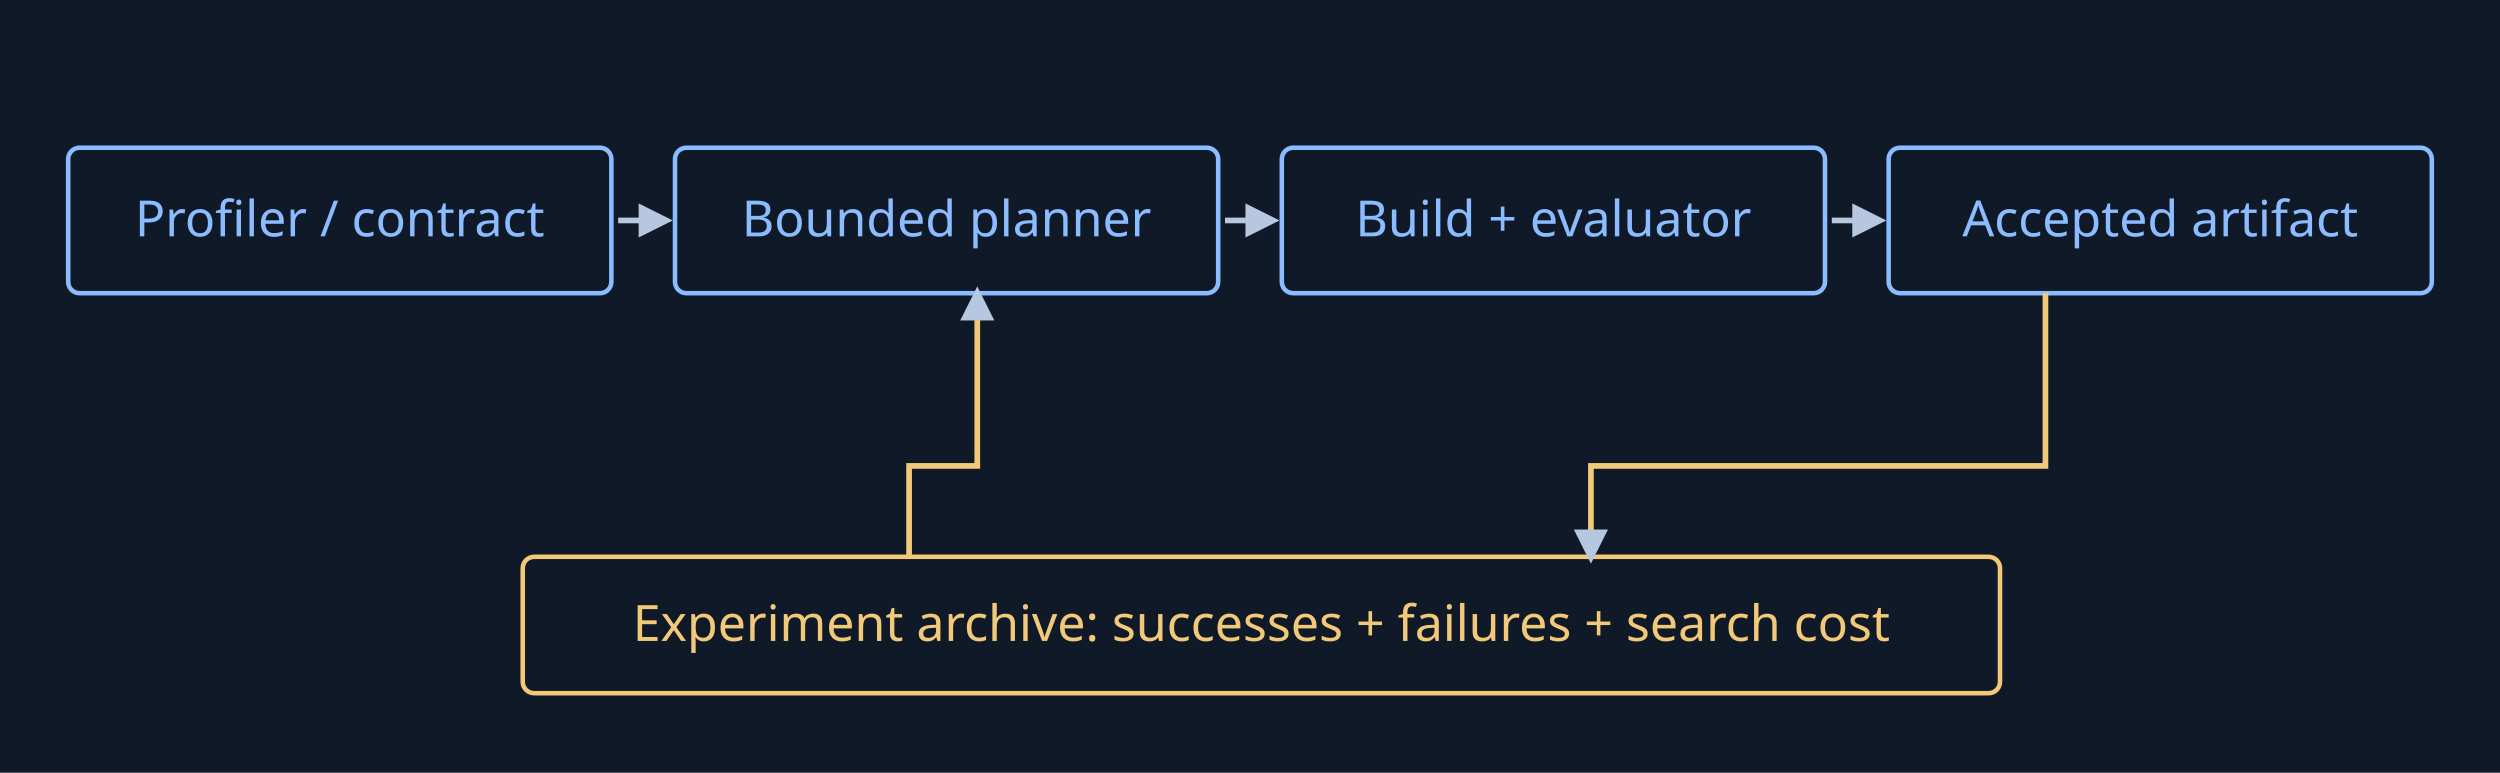
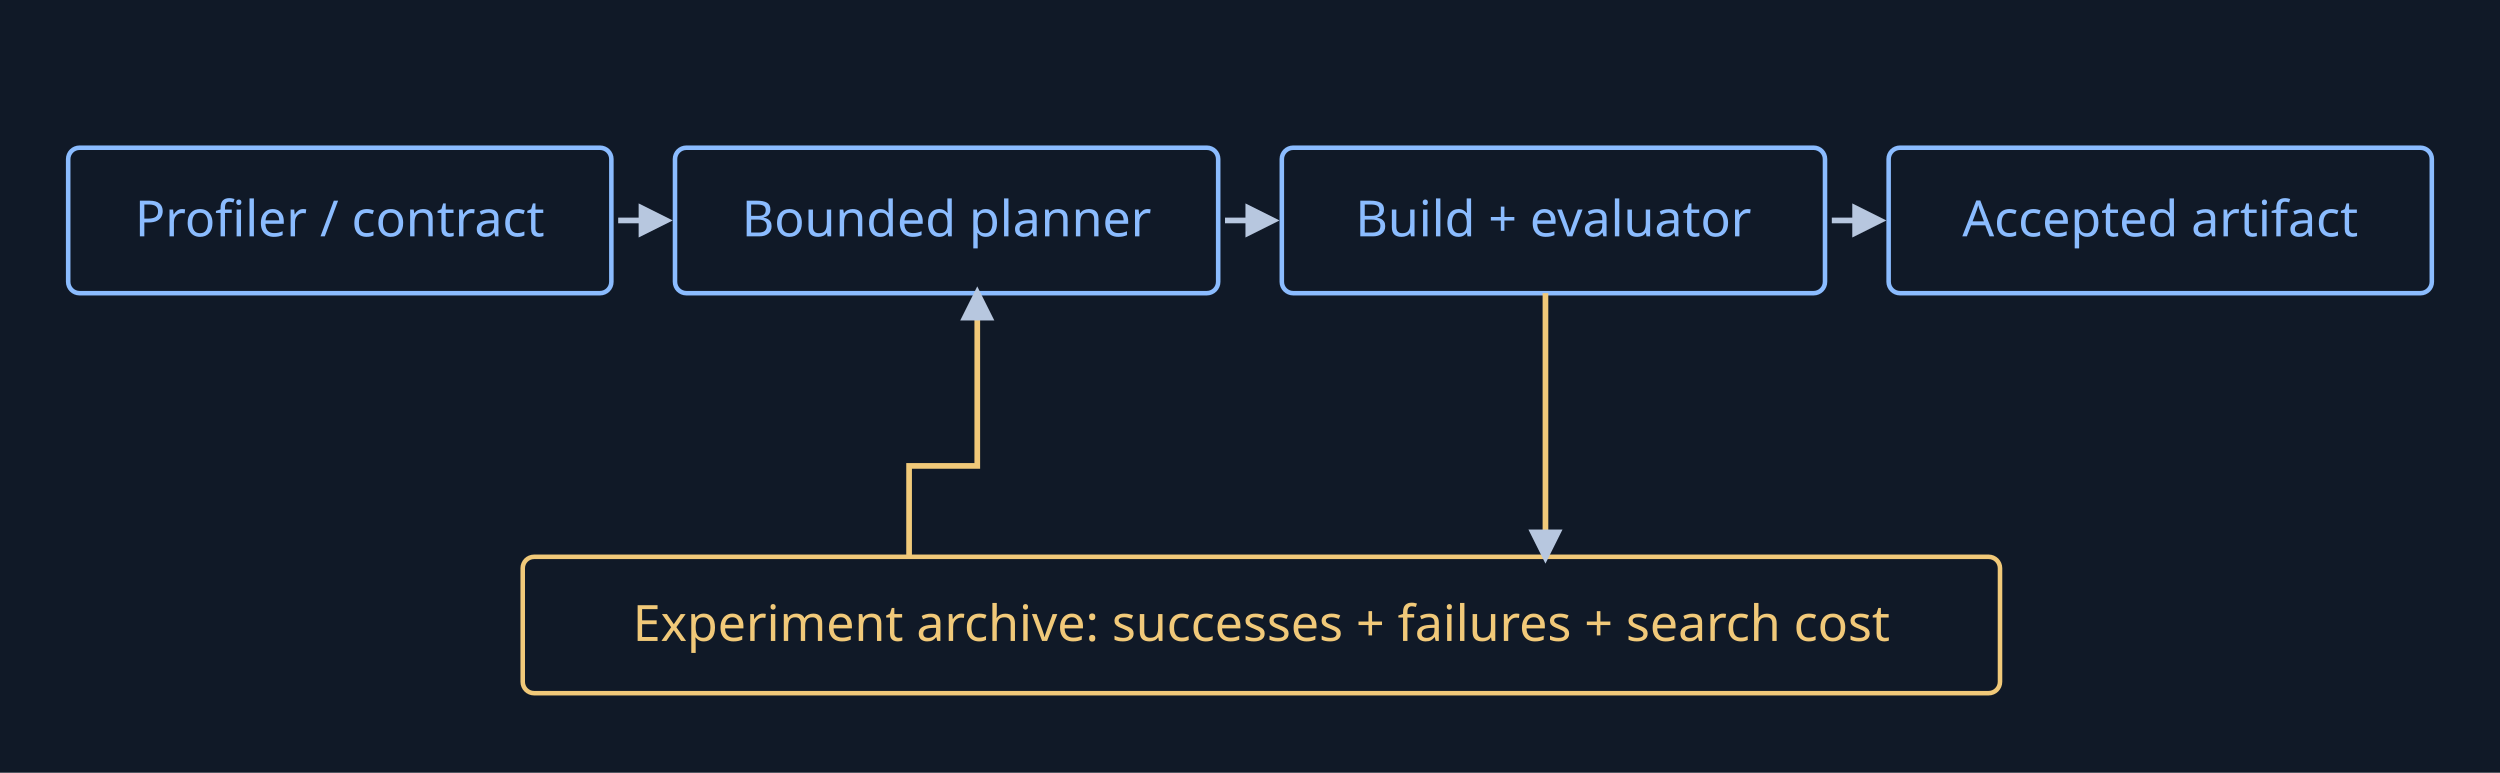
<svg xmlns="http://www.w3.org/2000/svg" viewBox="0 0 1100 340" role="img" aria-labelledby="optimization-engine-title optimization-engine-desc" style="display:block;width:100%;height:auto">
  <defs>
    <marker id="optimization-engine-arrow" viewBox="0 0 10 10" refX="8" refY="5" markerWidth="6" markerHeight="6" orient="auto-start-reverse">
      <path d="M0 0 L10 5 L0 10Z" fill="#b7c7df" />
    </marker>
  </defs>
  <rect width="1100" height="340" fill="#101927" />
  <g font-family="system-ui,sans-serif">
    <rect x="30.0" y="65" width="239.0" height="64" rx="5" fill="#101927" stroke="#8bbcff" stroke-width="2" />
    <text x="149.5" y="104.0" font-size="22" fill="#8bbcff" text-anchor="middle">Profiler / contract</text>
    <path d="M272.0,97 L293.0,97" fill="none" stroke="#b7c7df" stroke-width="2.5" marker-end="url(#optimization-engine-arrow)" />
    <rect x="297.0" y="65" width="239.0" height="64" rx="5" fill="#101927" stroke="#8bbcff" stroke-width="2" />
    <text x="416.5" y="104.0" font-size="22" fill="#8bbcff" text-anchor="middle">Bounded planner</text>
    <path d="M539.0,97 L560.0,97" fill="none" stroke="#b7c7df" stroke-width="2.5" marker-end="url(#optimization-engine-arrow)" />
    <rect x="564.0" y="65" width="239.0" height="64" rx="5" fill="#101927" stroke="#8bbcff" stroke-width="2" />
    <text x="683.5" y="104.0" font-size="22" fill="#8bbcff" text-anchor="middle">Build + evaluator</text>
    <path d="M806.0,97 L827.0,97" fill="none" stroke="#b7c7df" stroke-width="2.5" marker-end="url(#optimization-engine-arrow)" />
    <rect x="831.0" y="65" width="239.0" height="64" rx="5" fill="#101927" stroke="#8bbcff" stroke-width="2" />
    <text x="950.5" y="104.0" font-size="22" fill="#8bbcff" text-anchor="middle">Accepted artifact</text>
    <rect x="230" y="245" width="650" height="60" rx="5" fill="#101927" stroke="#f1c979" stroke-width="2" />
    <text x="555.0" y="282.0" font-size="22" fill="#f1c979" text-anchor="middle">Experiment archive: successes + failures + search cost</text>
-     <path d="M900,129 L900,205 L700,205 L700,245" fill="none" stroke="#f1c979" stroke-width="2.5" marker-end="url(#optimization-engine-arrow)" />
+     <path d="M680,129 L680,245" fill="none" stroke="#f1c979" stroke-width="2.5" marker-end="url(#optimization-engine-arrow)" />
    <path d="M400,245 L400,205 L430,205 L430,129" fill="none" stroke="#f1c979" stroke-width="2.5" marker-end="url(#optimization-engine-arrow)" />
  </g>
</svg>
